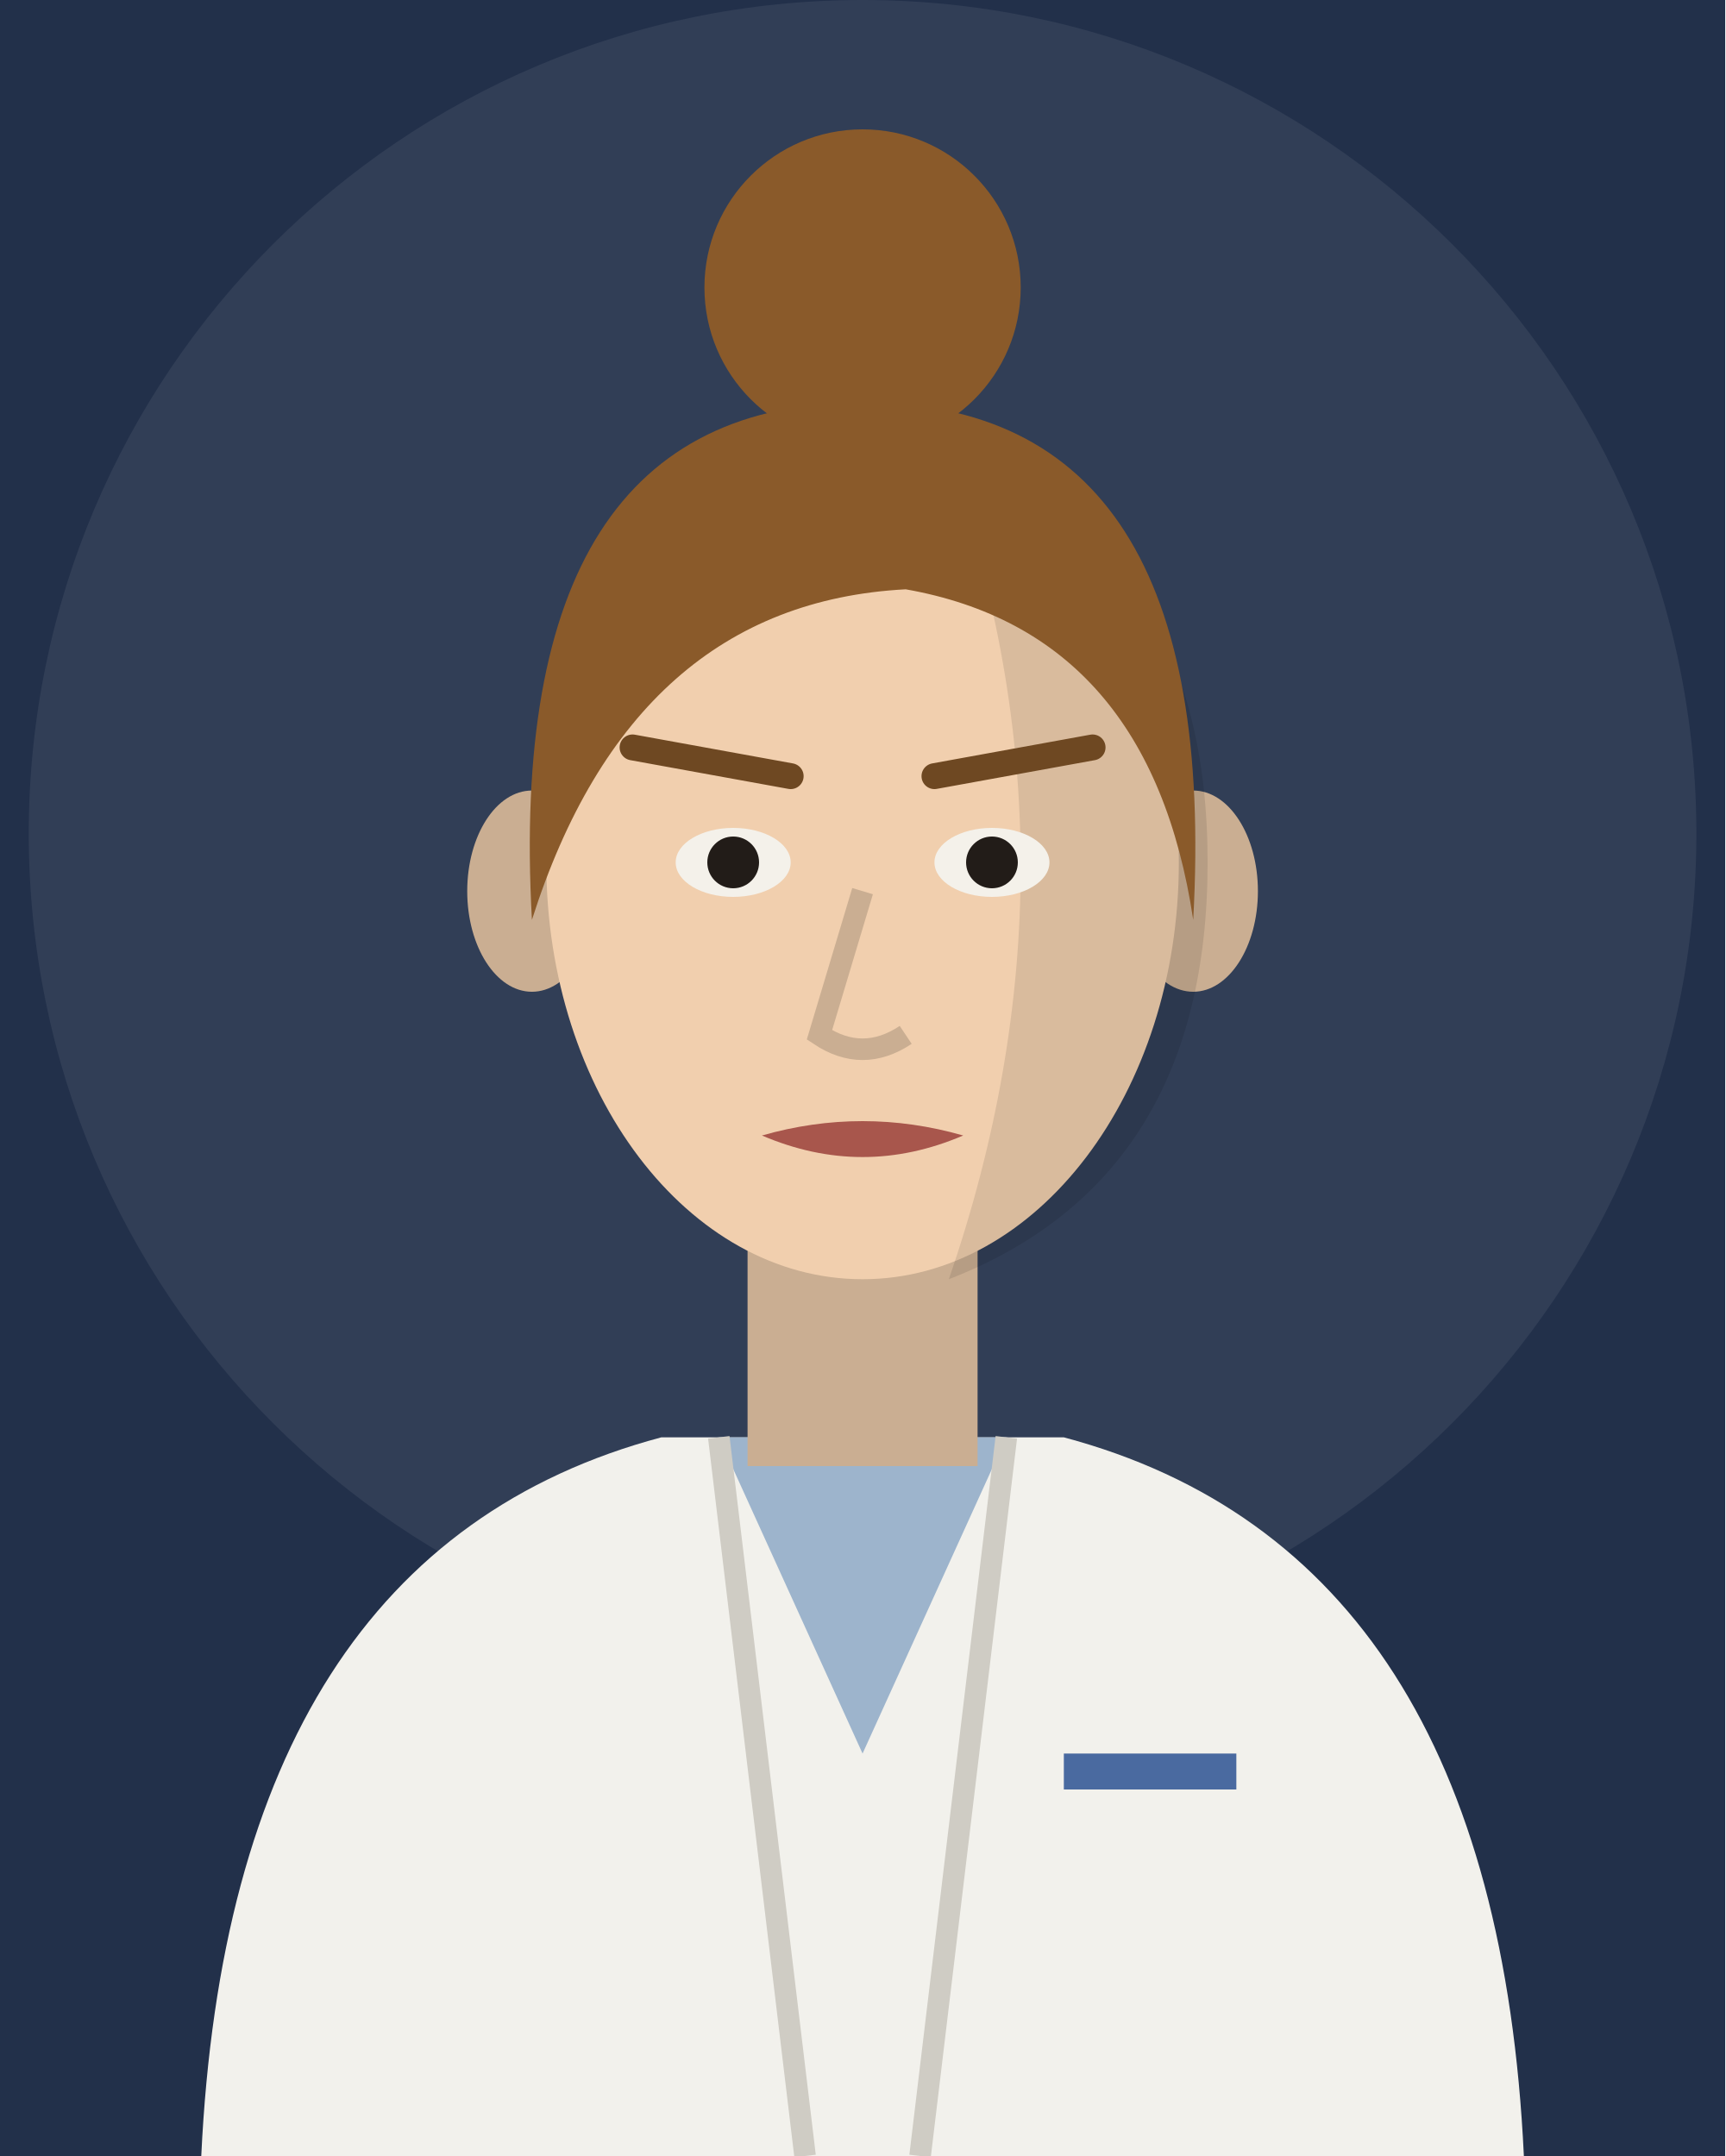
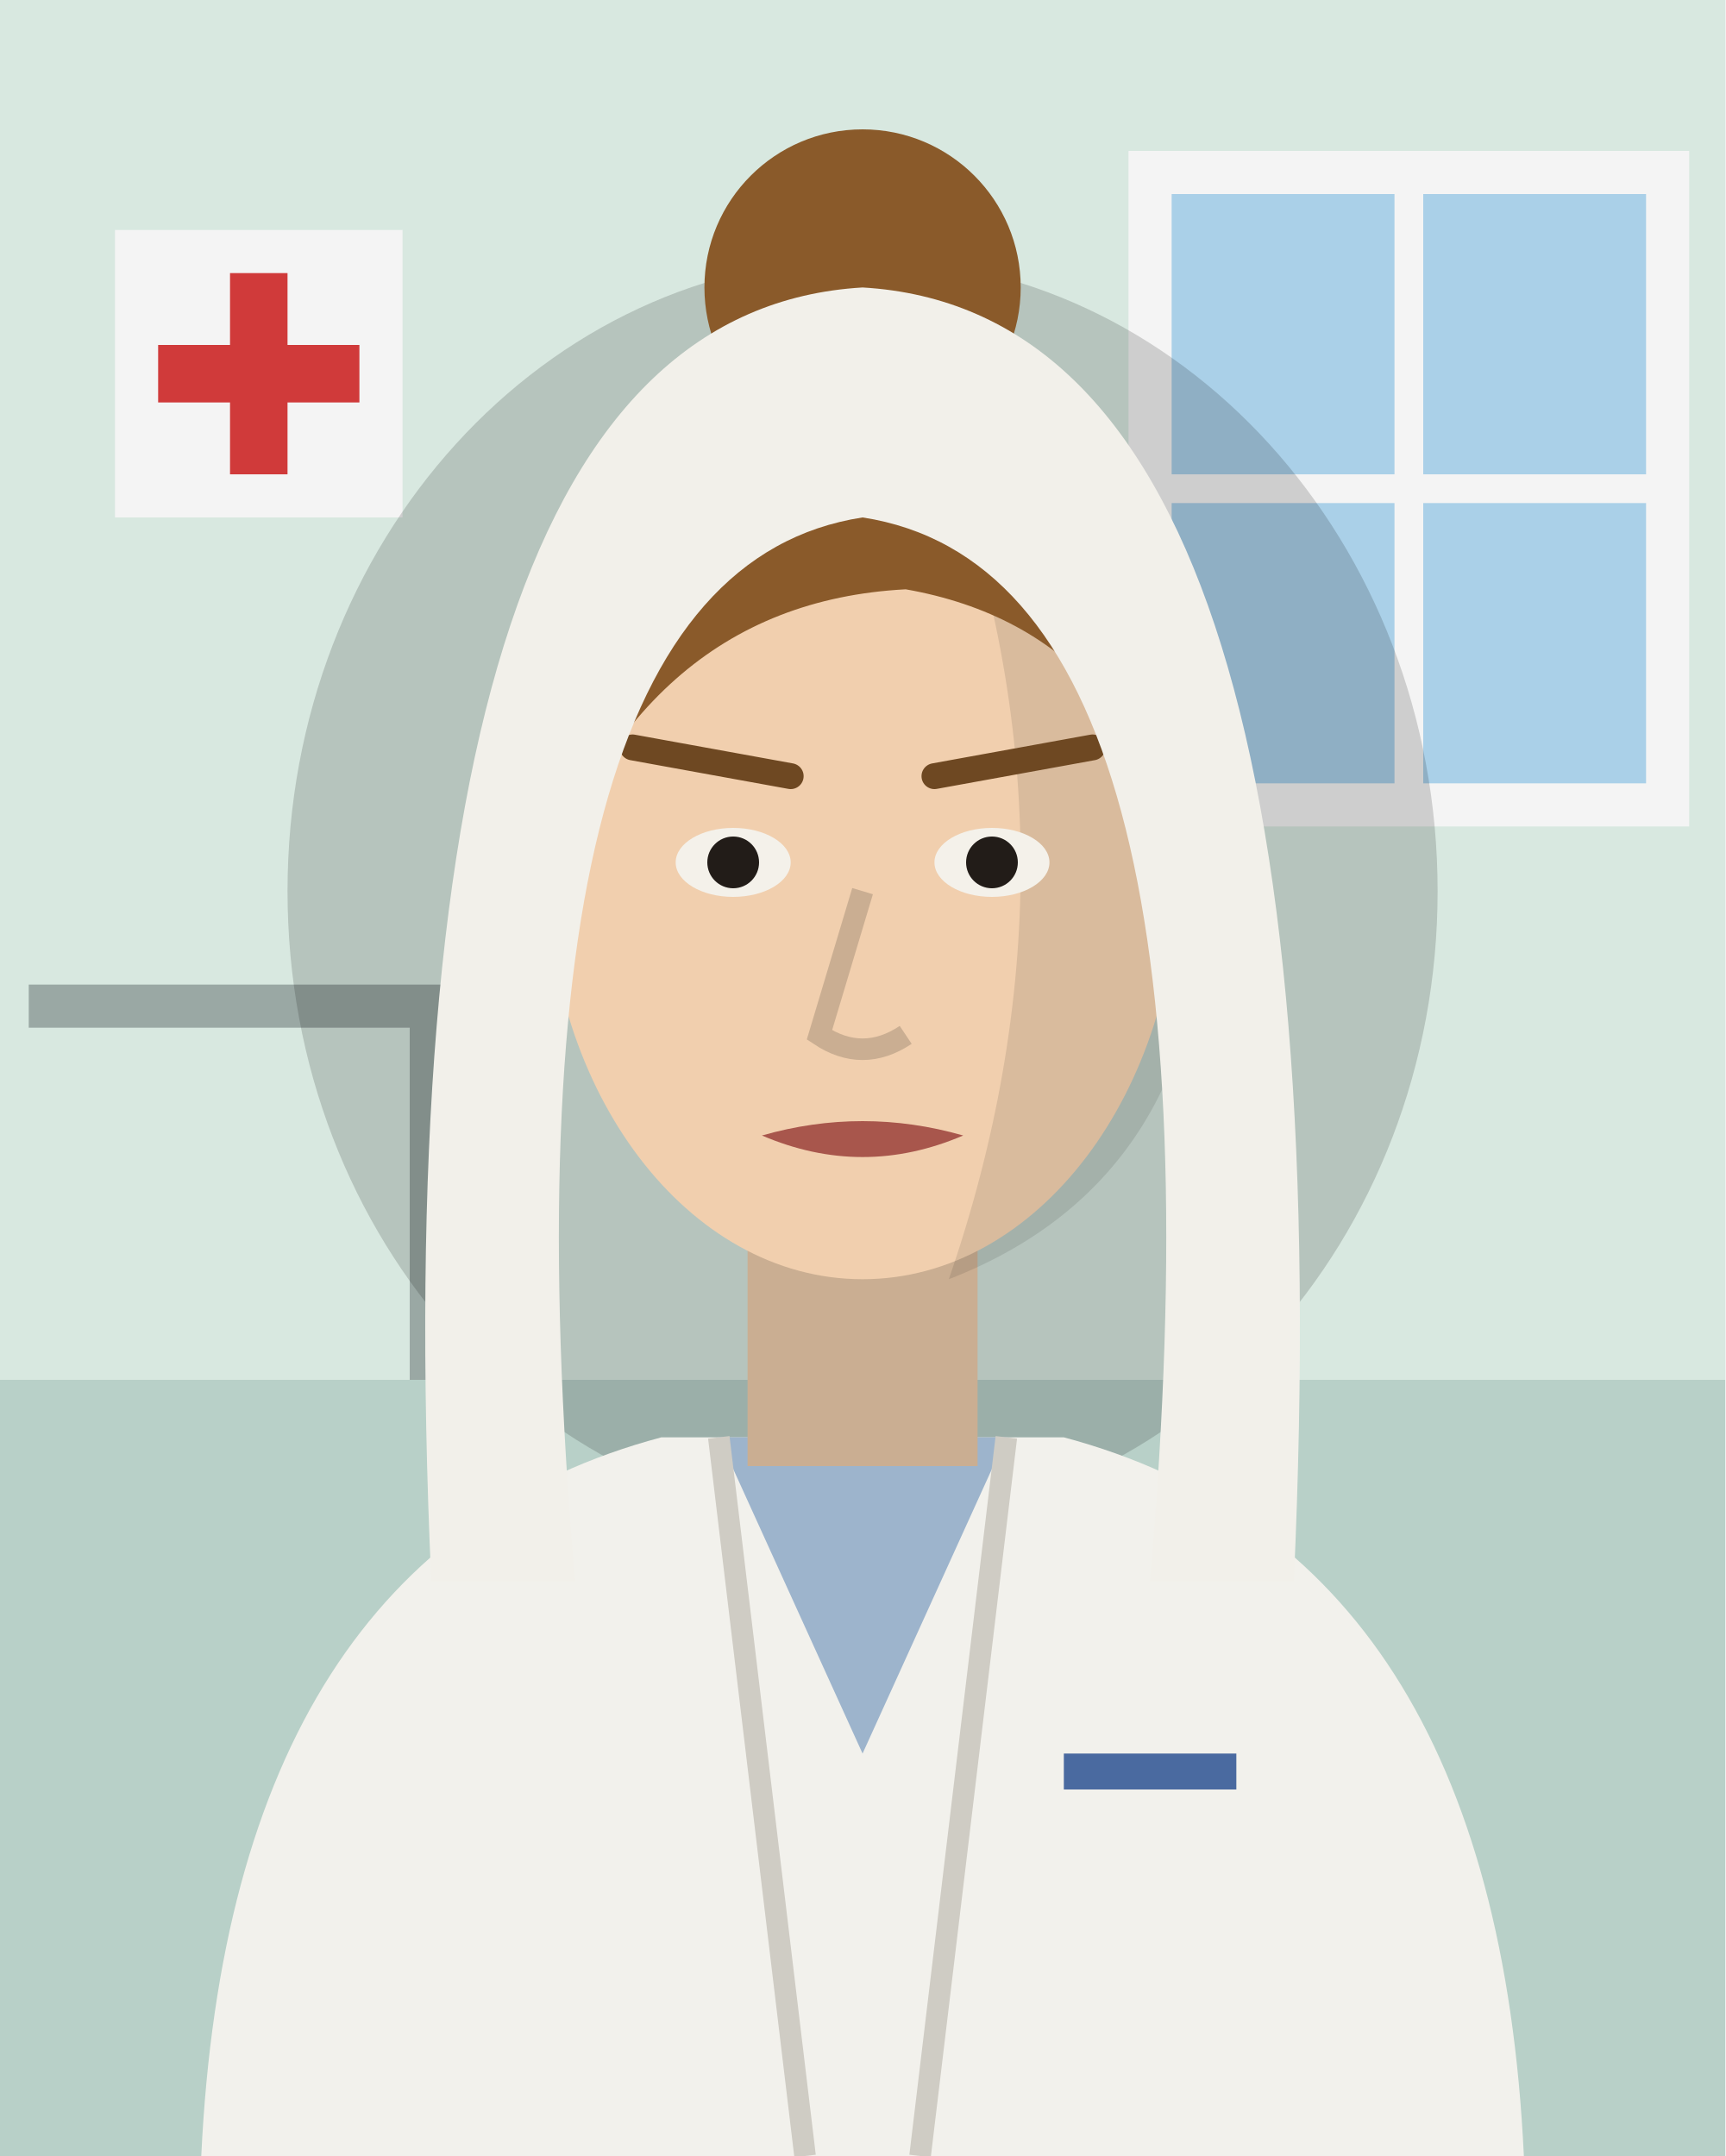
<svg xmlns="http://www.w3.org/2000/svg" viewBox="0 0 120 150" role="img" aria-label="Edith Gray">
  <style>.fx{transform-box:fill-box;transform-origin:center}.tw{animation:tw 3s ease-in-out infinite}.pu{animation:pu 4s ease-in-out infinite}@keyframes tw{50%{opacity:.25}}@keyframes pu{50%{opacity:.55}}@keyframes spin{to{transform:rotate(360deg)}}@media (prefers-reduced-motion:reduce){*{animation:none!important}}</style>
-   <rect width="120" height="150" fill="#22304a" />
-   <circle cx="60" cy="58" r="58" fill="#fff" opacity=".07" />
+   <rect width="120" height="150" fill="#d8e8e0" />
+   <rect x="0" y="96" width="120" height="54" fill="#b8d0c8" />
+   <rect x="80" y="12" width="36" height="44" fill="#aad0e8" stroke="#f4f4f4" stroke-width="3" />
+   <path d="M98 12 V56 M80 34 H116" stroke="#f4f4f4" stroke-width="2" />
+   <rect x="8" y="16" width="20" height="20" fill="#f4f4f4" />
+   <path d="M18 19 V33 M11 26 H25" stroke="#d03a3a" stroke-width="4" />
+   <path d="M2 70 H30 V96" stroke="#9aa8a4" stroke-width="3" fill="none" />
+   <ellipse cx="60" cy="62" rx="40" ry="44" fill="#000" opacity=".16" />
  <circle cx="60" cy="20" r="11" fill="#8a5a2a" />
  <path d="M14 150 Q16 108 46 100 H74 Q104 108 106 150Z" fill="#f2f1ec" />
  <path d="M50 100 L60 122 L70 100Z" fill="#9db4cc" />
  <path d="M50 100 L56 150 M70 100 L64 150" stroke="#cfccc4" stroke-width="1.5" />
  <rect x="74" y="122" width="12" height="2.5" fill="#4a6aa0" />
  <rect x="52" y="86" width="16" height="16" fill="#caae92" />
  <ellipse cx="37" cy="62" rx="4.5" ry="7" fill="#caae92" />
  <ellipse cx="83" cy="62" rx="4.5" ry="7" fill="#caae92" />
  <ellipse cx="60" cy="60" rx="22" ry="29" fill="#f1cfae" />
  <path d="M66 32 Q84 38 84 60 Q84 82 66 89 Q76 60 66 32Z" fill="#000" opacity=".1" />
  <path d="M37 64 Q35 28 60 28 Q85 28 83 64 Q80 44 63 41 Q44 42 37 64Z" fill="#8a5a2a" />
  <path d="M44 52 L55 54 M65 54 L76 52" stroke="#6e4822" stroke-width="1.8" stroke-linecap="round" />
  <ellipse cx="51" cy="60" rx="4" ry="2.4" fill="#f4f1ea" />
  <circle cx="51" cy="60" r="1.8" fill="#221c18" />
  <ellipse cx="69" cy="60" rx="4" ry="2.4" fill="#f4f1ea" />
  <circle cx="69" cy="60" r="1.8" fill="#221c18" />
  <path d="M60 62 L57 72 Q60 74 63 72" fill="none" stroke="#caae92" stroke-width="1.5" />
  <path d="M53 79 Q60 77 67 79 Q60 82 53 79Z" fill="#a8564c" />
+   <path d="M30 110 Q26 22 60 20 Q94 22 90 110 L80 110 Q86 40 60 36 Q34 40 40 110Z" fill="#f2f0ea" />
</svg>
